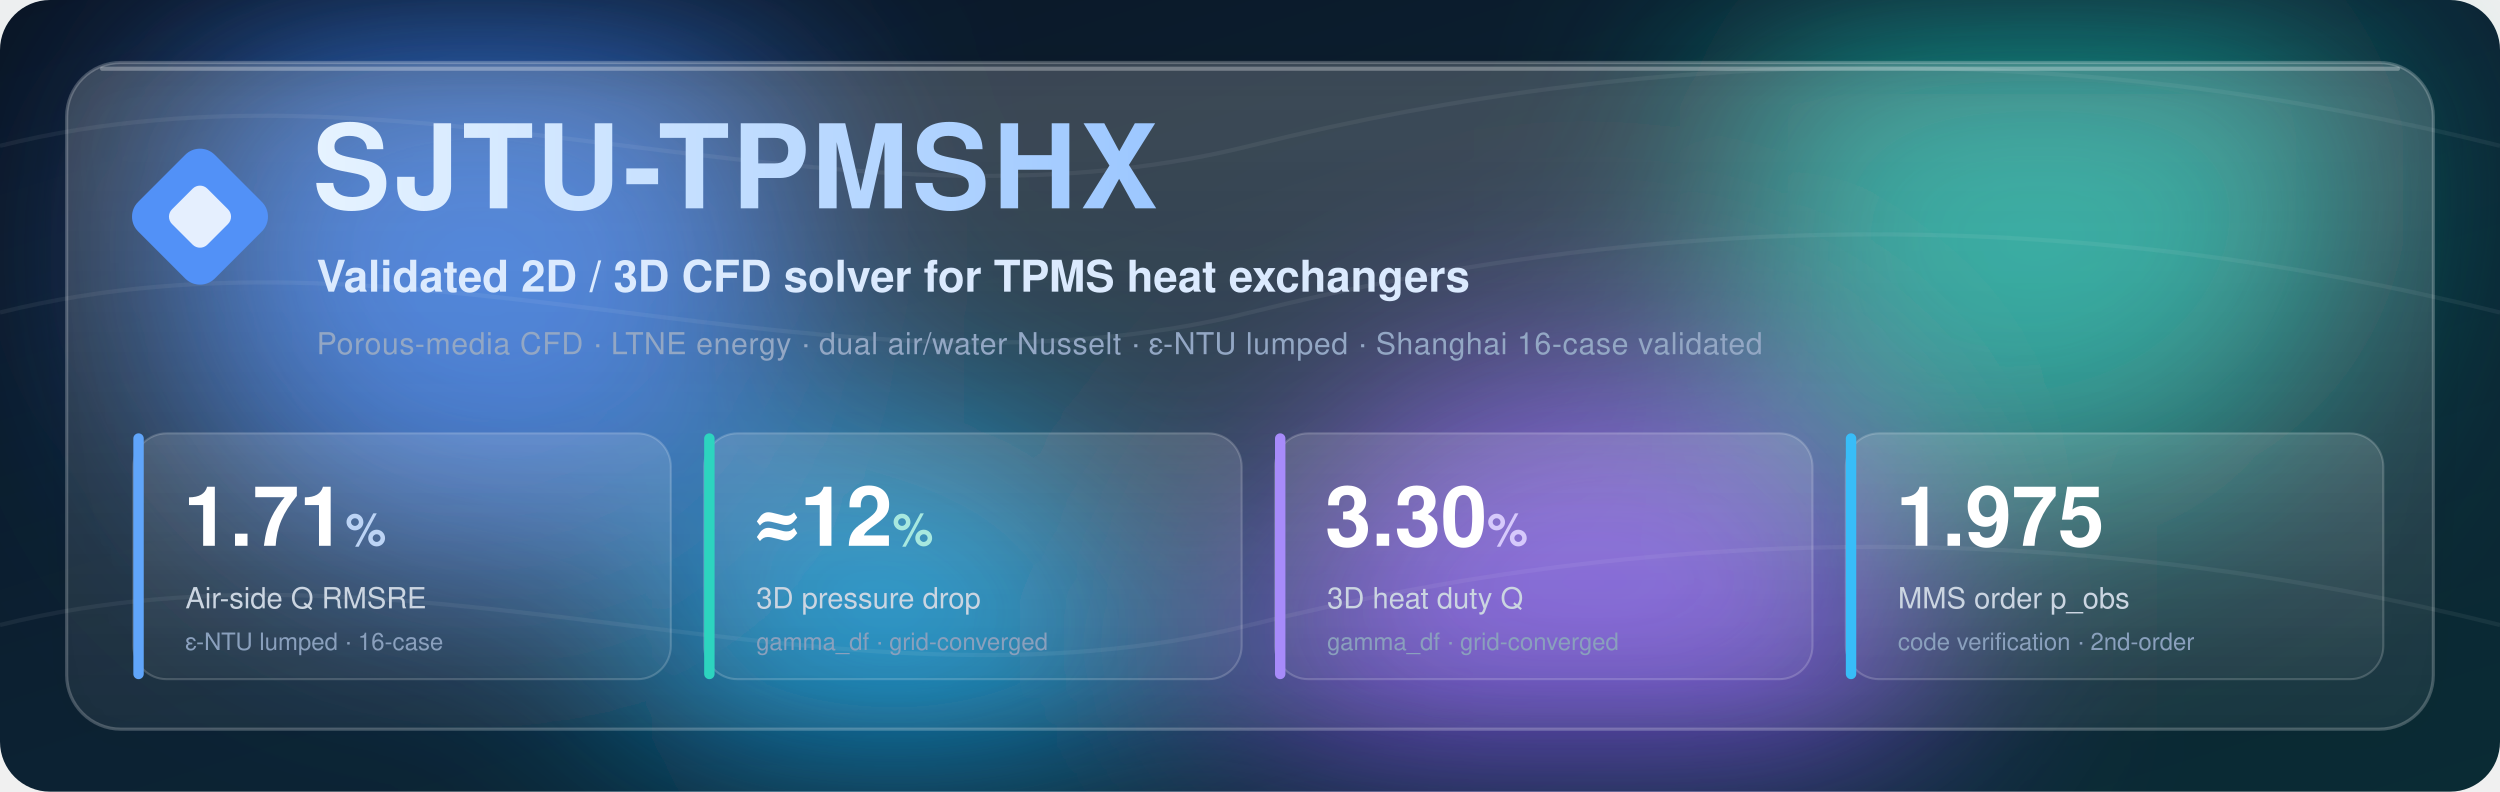
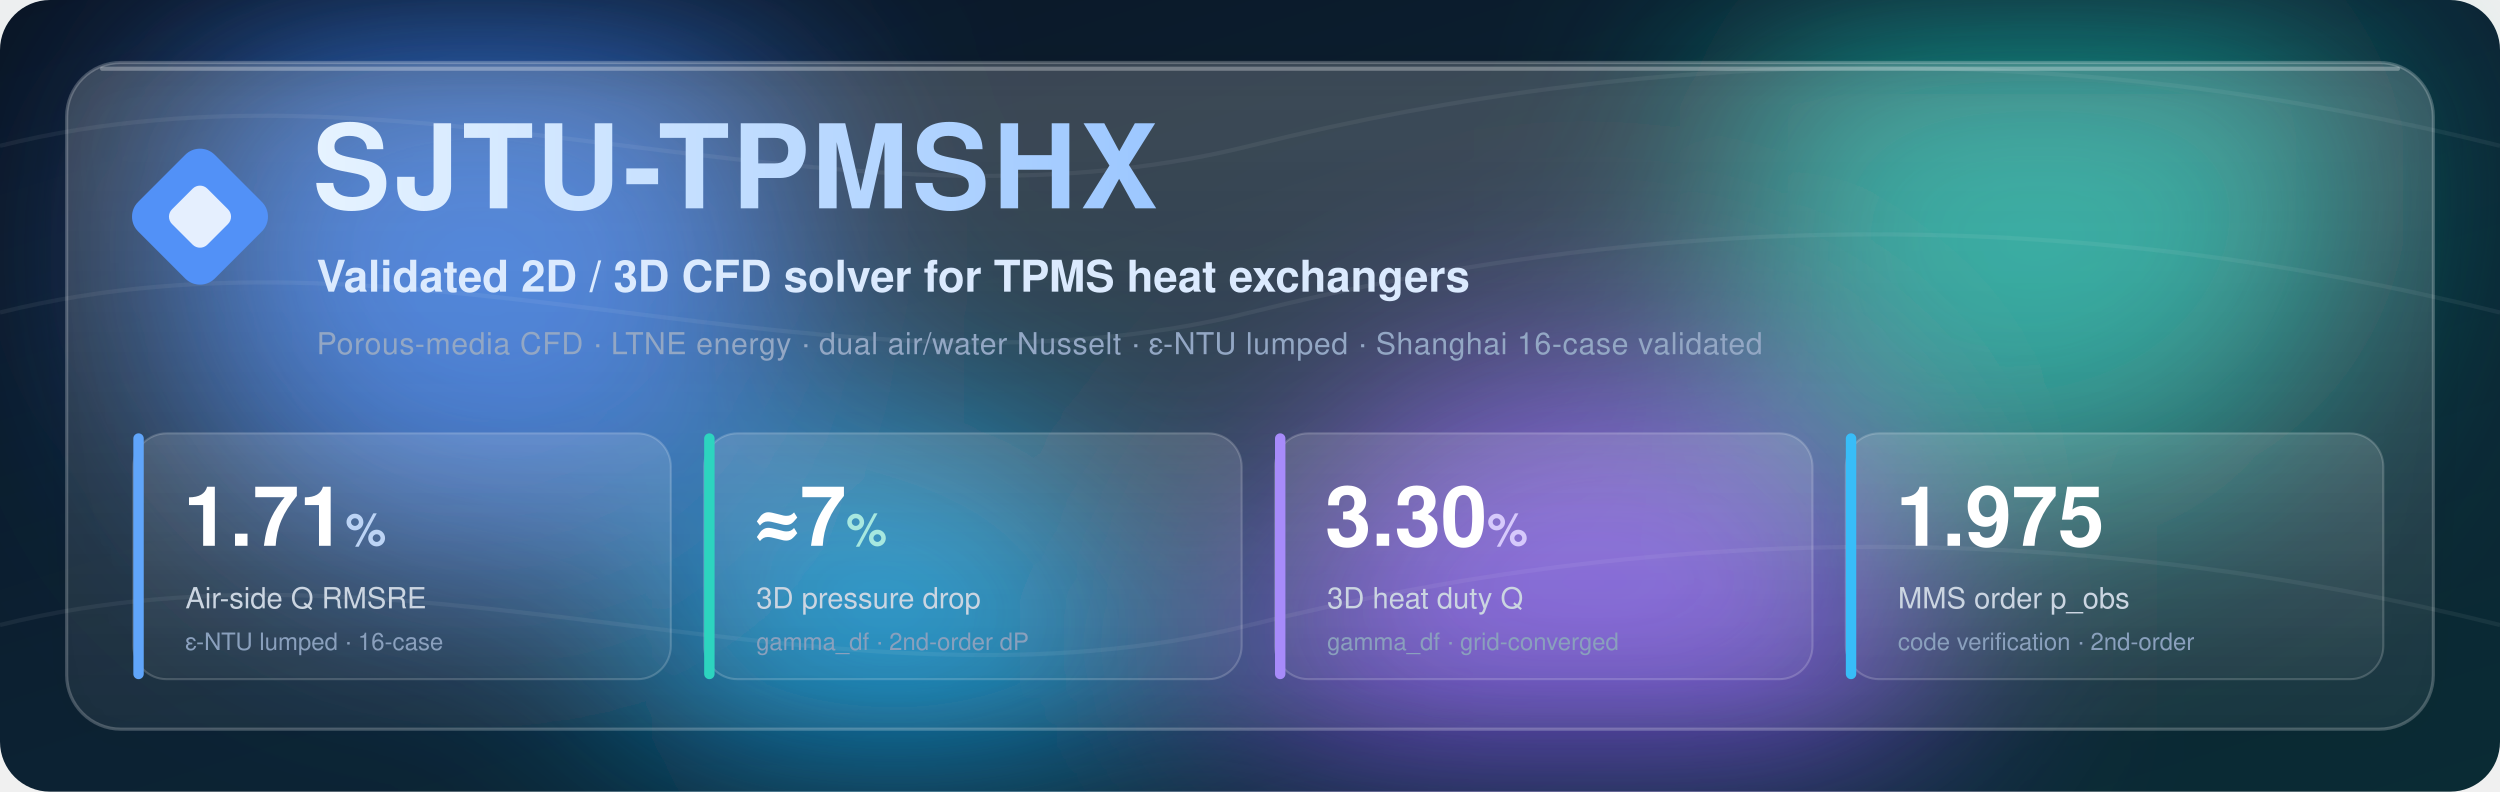
<svg xmlns="http://www.w3.org/2000/svg" viewBox="0 0 1200 380" width="1200" height="380" font-family="'Segoe UI', 'Helvetica Neue', Helvetica, Arial, sans-serif">
  <defs>
    <linearGradient id="bg" x1="0" y1="0" x2="1" y2="1">
      <stop offset="0" stop-color="#0a1424" />
      <stop offset="0.5" stop-color="#0c2233" />
      <stop offset="1" stop-color="#0a2b34" />
    </linearGradient>
    <linearGradient id="glass" x1="0" y1="0" x2="0" y2="1">
      <stop offset="0" stop-color="#ffffff" stop-opacity="0.18" />
      <stop offset="1" stop-color="#ffffff" stop-opacity="0.05" />
    </linearGradient>
    <linearGradient id="cardglass" x1="0" y1="0" x2="0" y2="1">
      <stop offset="0" stop-color="#ffffff" stop-opacity="0.14" />
      <stop offset="1" stop-color="#ffffff" stop-opacity="0.04" />
    </linearGradient>
    <filter id="blur" x="-50%" y="-50%" width="200%" height="200%">
      <feGaussianBlur stdDeviation="55" />
    </filter>
    <filter id="soft" x="-20%" y="-20%" width="140%" height="140%">
      <feDropShadow dx="0" dy="6" stdDeviation="14" flood-color="#000000" flood-opacity="0.35" />
    </filter>
    <linearGradient id="title" x1="0" y1="0" x2="1" y2="0">
      <stop offset="0" stop-color="#e6f3ff" />
      <stop offset="1" stop-color="#9cc7ff" />
    </linearGradient>
  </defs>
  <rect width="1200" height="380" rx="24" fill="url(#bg)" />
  <g filter="url(#blur)" opacity="0.85">
    <circle cx="230" cy="120" r="150" fill="#3b82f6" />
    <circle cx="980" cy="90" r="150" fill="#14b8a6" />
    <circle cx="760" cy="330" r="160" fill="#8b5cf6" />
    <circle cx="430" cy="320" r="120" fill="#0ea5e9" />
  </g>
  <g stroke="#ffffff" stroke-opacity="0.06" stroke-width="2" fill="none">
    <path d="M0 70 C 200 20, 400 120, 600 70 S 1000 20, 1200 70" />
    <path d="M0 150 C 200 100, 400 200, 600 150 S 1000 100, 1200 150" />
    <path d="M0 300 C 200 250, 400 350, 600 300 S 1000 250, 1200 300" />
  </g>
  <rect x="32" y="30" width="1136" height="320" rx="26" fill="url(#glass)" stroke="#ffffff" stroke-opacity="0.22" stroke-width="1.5" filter="url(#soft)" />
  <rect x="48" y="32" width="1104" height="2" rx="1" fill="#ffffff" fill-opacity="0.30" />
  <g transform="translate(96 104) rotate(45)">
    <rect x="-26" y="-26" width="52" height="52" rx="10" fill="#3b82f6" />
    <rect x="-26" y="-26" width="52" height="52" rx="10" fill="#ffffff" fill-opacity="0.12" />
    <rect x="-12" y="-12" width="24" height="24" rx="5" fill="#ffffff" fill-opacity="0.85" />
  </g>
  <text x="150" y="100" font-size="56" font-weight="700" letter-spacing="1.5" fill="url(#title)">SJTU-TPMSHX</text>
  <text x="152" y="140" font-size="21" font-weight="600" fill="#dbeafe">Validated 2D / 3D CFD solver for TPMS heat exchangers</text>
  <text x="152" y="170" font-size="14.5" fill="#93a7c4" letter-spacing="0.3">Porous-media CFD · LTNE energy · dual air/water Nusselt · ε-NTU lumped · Shanghai 16-case validated</text>
  <g>
    <rect x="64" y="208" width="258" height="118" rx="16" fill="url(#cardglass)" stroke="#ffffff" stroke-opacity="0.18" />
    <rect x="64" y="208" width="5" height="118" rx="2.5" fill="#60a5fa" />
    <text x="88" y="262" font-size="40" font-weight="700" fill="#ffffff">1.71<tspan font-size="22" fill="#bcd4f5">%</tspan>
    </text>
    <text x="89" y="292" font-size="14" fill="#cbd5e1">Air-side Q  RMSRE</text>
    <text x="89" y="312" font-size="11.5" fill="#8aa0bd">ε-NTU lumped · 16-case</text>
    <rect x="338" y="208" width="258" height="118" rx="16" fill="url(#cardglass)" stroke="#ffffff" stroke-opacity="0.18" />
    <rect x="338" y="208" width="5" height="118" rx="2.5" fill="#2dd4bf" />
-     <text x="362" y="262" font-size="40" font-weight="700" fill="#ffffff">≈12<tspan font-size="22" fill="#a7e8df">%</tspan>
+     <text x="362" y="262" font-size="40" font-weight="700" fill="#ffffff">≈7<tspan font-size="22" fill="#a7e8df">%</tspan>
    </text>
    <text x="363" y="292" font-size="14" fill="#cbd5e1">3D pressure drop</text>
-     <text x="363" y="312" font-size="11.5" fill="#8aa0bd">gamma_df · grid-converged</text>
+     <text x="363" y="312" font-size="11.5" fill="#8aa0bd">gamma_df · 2nd-order dP</text>
    <rect x="612" y="208" width="258" height="118" rx="16" fill="url(#cardglass)" stroke="#ffffff" stroke-opacity="0.18" />
    <rect x="612" y="208" width="5" height="118" rx="2.5" fill="#a78bfa" />
    <text x="636" y="262" font-size="40" font-weight="700" fill="#ffffff">3.30<tspan font-size="22" fill="#d6c9fb">%</tspan>
    </text>
    <text x="637" y="292" font-size="14" fill="#cbd5e1">3D heat duty  Q</text>
    <text x="637" y="312" font-size="11.5" fill="#8aa0bd">gamma_df · grid-converged</text>
    <rect x="886" y="208" width="258" height="118" rx="16" fill="url(#cardglass)" stroke="#ffffff" stroke-opacity="0.18" />
    <rect x="886" y="208" width="5" height="118" rx="2.5" fill="#38bdf8" />
    <text x="910" y="262" font-size="40" font-weight="700" fill="#ffffff">1.975</text>
    <text x="911" y="292" font-size="14" fill="#cbd5e1">MMS order  p_obs</text>
    <text x="911" y="312" font-size="11.5" fill="#8aa0bd">code verification · 2nd-order</text>
  </g>
</svg>
